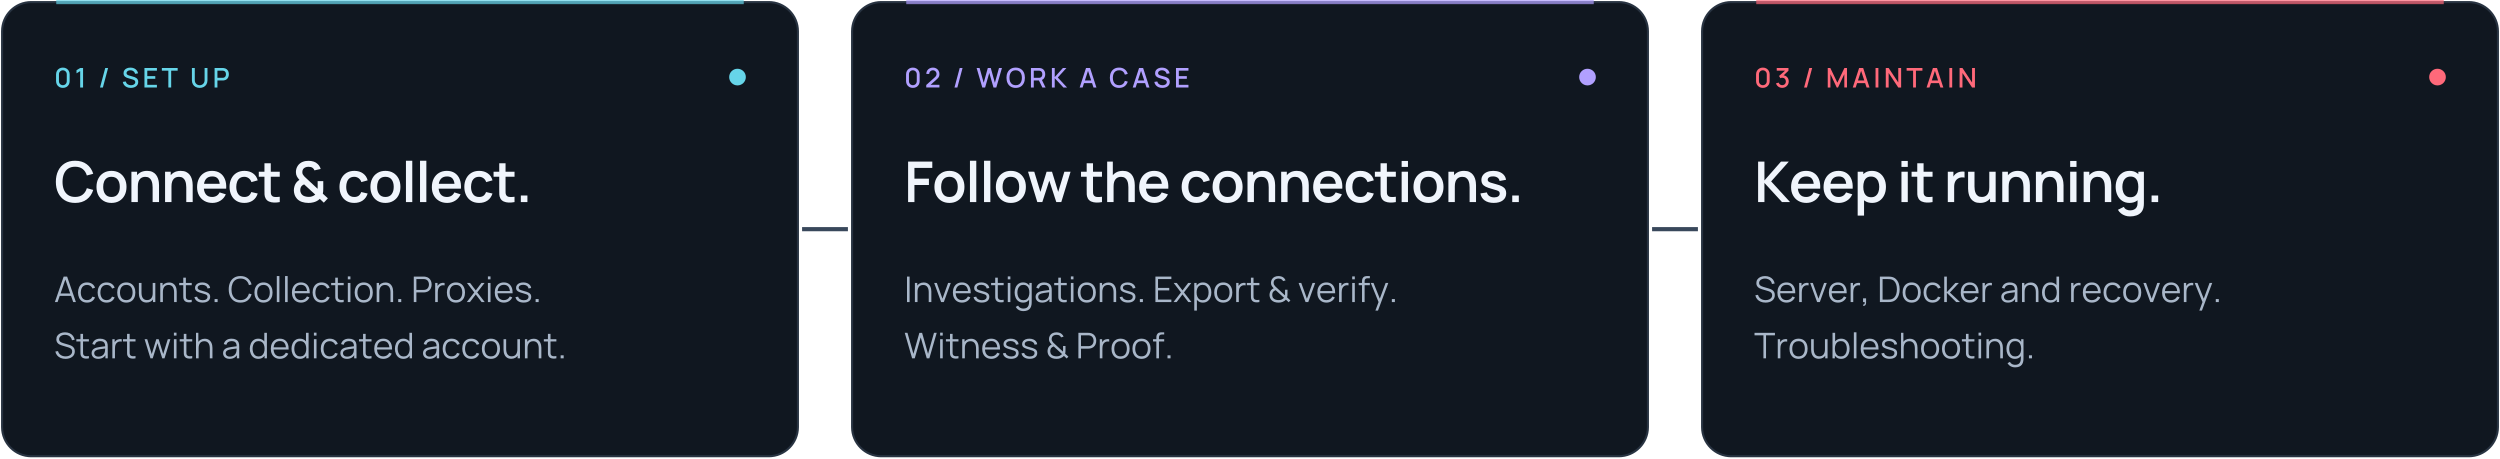
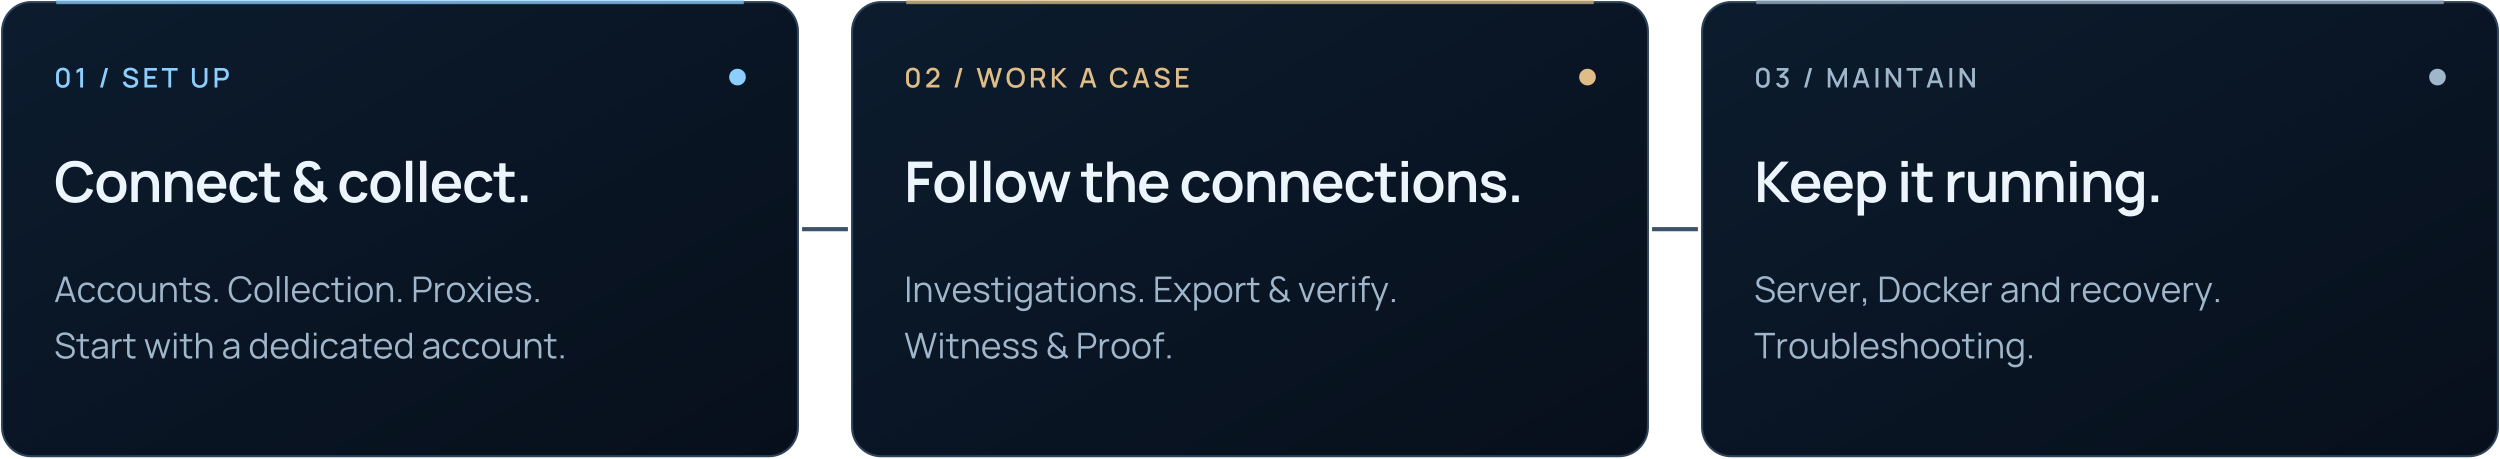
<svg xmlns="http://www.w3.org/2000/svg" width="1200" height="220" viewBox="0 0 1200 220" role="img" aria-label="Set up: accounts, collection and proxies. Work a case: investigations, exports and verification. Maintain: server, Docker, recovery and troubleshooting.">
  <defs>
    <path id="caption-0" d="M642.002 -30Q495.334 -30 382.167 34.5Q269 99 204.5 212.167Q140 325.334 140 472.002V967.998Q140 1114.666 204.5 1227.833Q269 1341 382.167 1405.5Q495.334 1470 642.002 1470Q788.669 1470 901.837 1405.5Q1015.004 1341 1079.504 1227.833Q1144.004 1114.666 1144.004 967.998V472.002Q1144.004 325.334 1079.504 212.167Q1015.004 99 901.837 34.5Q788.669 -30 642.002 -30ZM642.002 170.004Q722.335 170.004 787.834 208.67Q853.334 247.336 892 312.836Q930.667 378.335 930.667 458.668V982.665Q930.667 1062.998 892 1128.498Q853.334 1193.997 787.834 1232.663Q722.335 1271.33 642.002 1271.33Q561.669 1271.33 496.17 1232.663Q430.67 1193.997 392.004 1128.498Q353.337 1062.998 353.337 982.665V458.668Q353.337 378.335 392.004 312.836Q430.67 247.336 496.17 208.67Q561.669 170.004 642.002 170.004Z" />
    <path id="caption-1" d="M390.667 0V1209.996L120 1045.329V1278L390.667 1440H604.004V0Z" />
    <path id="caption-2" d="M504 1440H715.337L331.337 0H120Z" />
    <path id="caption-3" d="M662.001 -30Q506.668 -30 382.167 23.5Q257.667 77 177.167 176.334Q96.667 275.668 73.334 412.668L290.671 446.002Q323.671 314.003 428.67 240.67Q533.67 167.337 674.002 167.337Q760.667 167.337 834 194.67Q907.333 222.003 951.666 273.502Q995.999 325.001 995.999 397.334Q995.999 436.333 982.666 466.332Q969.333 496.332 945.5 518.498Q921.667 540.665 888.334 557.331Q855.001 573.998 815.335 585.998L446.001 695.331Q392.002 710.998 336.168 736.664Q280.335 762.331 233.668 803.664Q187.001 844.997 158.167 906.664Q129.334 968.331 129.334 1055.999Q129.334 1189.333 197.834 1281.833Q266.334 1374.333 383.001 1421.833Q499.668 1469.333 644.668 1468.667Q791.002 1467.333 906.335 1417.333Q1021.669 1367.333 1098.169 1273.5Q1174.669 1179.667 1204.003 1047.333L979.999 1008.666Q964.665 1090.332 915.999 1148.831Q867.333 1207.331 796 1238.664Q724.667 1269.996 642.002 1271.33Q561.669 1272.663 495.503 1246.664Q429.337 1220.664 389.671 1173.998Q350.004 1127.332 350.004 1065.999Q350.004 1006 384.837 969.167Q419.67 932.334 471.337 910.834Q523.003 889.335 574.002 875.335L840.001 800.002Q890.002 786.335 953.669 762.835Q1017.336 739.335 1076.836 697.002Q1136.336 654.668 1175.169 585.501Q1214.003 516.335 1214.003 410.668Q1214.003 302.334 1170.003 219.667Q1126.002 137 1049.335 81.667Q972.668 26.333 873.001 -1.833Q773.335 -30 662.001 -30Z" />
    <path id="caption-4" d="M140 0V1440H1060.001V1242.663H349.337V839.336H940.001V641.999H349.337V197.337H1060.001V0Z" />
    <path id="caption-5" d="M498.665 0V1242.663H20V1440H1186.667V1242.663H708.002V0Z" />
    <path id="caption-6" d="M714.001 -30Q544.667 -30 415.334 39.333Q286 108.667 213 234.5Q140 360.334 140 530.001V1438.667L352.004 1440V540.667Q352.004 449.001 383.003 379.169Q414.003 309.336 466.002 262.17Q518.002 215.003 582.668 191.17Q647.334 167.337 714.001 167.337Q782.001 167.337 846.667 191.504Q911.333 215.67 962.999 262.836Q1014.665 310.003 1045.331 379.835Q1075.998 449.668 1075.998 540.667V1440H1288.001V530.001Q1288.001 360.667 1215.001 234.834Q1142.001 109 1012.668 39.5Q883.334 -30 714.001 -30Z" />
    <path id="caption-7" d="M140 0V1440H722.002Q743.002 1440 774.002 1438.5Q805.002 1437 832.669 1432Q953.336 1413.333 1033.836 1350.166Q1114.336 1287 1154.17 1191.166Q1194.003 1095.333 1194.003 978.666Q1194.003 861.999 1153.836 766.165Q1113.67 670.332 1033.169 607.165Q952.669 543.998 832.669 525.332Q805.002 521.332 773.669 519.332Q742.335 517.332 722.002 517.332H349.337V0ZM349.337 714.668H714.001Q733.668 714.668 758.168 716.668Q782.668 718.668 804.668 724.002Q869.001 739.335 907.834 779.668Q946.666 820.001 963.999 872.834Q981.332 925.667 981.332 978.666Q981.332 1031.665 963.999 1084.498Q946.666 1137.33 907.834 1177.663Q869.001 1217.997 804.668 1233.33Q782.668 1238.997 758.168 1240.83Q733.668 1242.663 714.001 1242.663H349.337Z" />
    <path id="caption-8" d="M745 -30Q529.25 -30 376.0 64.5Q222.75 159 141.375 328.0Q60 497 60 720Q60 943 141.375 1112.0Q222.75 1281 376.0 1375.5Q529.25 1470 745 1470Q994 1470 1158.875 1344.875Q1323.75 1219.75 1389 1007.5L1161.5 945.5Q1119.5 1091.5 1015.375 1174.25Q911.25 1257 745 1257Q596 1257 496.75 1190.0Q397.5 1123 347.5 1002.125Q297.5 881.25 297 720Q296.5 558.75 346.5 438.0Q396.5 317.25 496.25 250.125Q596 183 745 183Q911.25 183 1015.375 266.25Q1119.5 349.5 1161.5 494.5L1389 432.5Q1323.75 220.25 1158.875 95.125Q994 -30 745 -30Z" />
    <path id="caption-9" d="M613 -30Q450.75 -30 331.0 43.0Q211.25 116 145.625 244.625Q80 373.25 80 540.5Q80 709.75 147.0 838.125Q214 966.5 333.875 1038.25Q453.75 1110 613 1110Q775.5 1110 895.625 1037.125Q1015.75 964.25 1081.625 835.875Q1147.5 707.5 1147.5 540.5Q1147.5 371.75 1081.125 243.25Q1014.75 114.75 894.5 42.375Q774.25 -30 613 -30ZM613 181.5Q762.25 181.5 835.625 281.75Q909 382 909 540.5Q909 703.75 834.75 801.125Q760.5 898.5 613 898.5Q512 898.5 446.875 853.0Q381.75 807.5 350.125 727.0Q318.5 646.5 318.5 540.5Q318.5 376.75 393.25 279.125Q468 181.5 613 181.5Z" />
    <path id="caption-10" d="M892.5 0V525.5Q892.5 582.25 883.625 646.5Q874.75 710.75 847.5 768.125Q820.25 825.5 768.25 861.5Q716.25 897.5 630 897.5Q579 897.5 531.625 880.625Q484.25 863.75 447.25 825.125Q410.25 786.5 388.375 721.25Q366.5 656 366.5 558.5L230 613.5Q230 755.75 284.25 868.125Q338.5 980.5 442.0 1045.25Q545.5 1110 694.5 1110Q810.25 1110 887.375 1072.0Q964.5 1034 1011.25 973.625Q1058 913.25 1081.5 843.875Q1105 774.5 1112.75 710.125Q1120.5 645.75 1120.5 601.5V0ZM138.5 0V1080H339.5V756.5H366.5V0Z" />
    <path id="caption-11" d="M625 -30Q462.25 -30 339.75 40.875Q217.25 111.75 148.625 237.875Q80 364 80 529.5Q80 706.5 147.375 836.75Q214.75 967 334.625 1038.5Q454.5 1110 613 1110Q779.25 1110 896.0 1032.5Q1012.75 955 1070.125 813.0Q1127.5 671 1114.75 477H890.5V559Q889 741 823.75 826.5Q758.5 912 622 912Q469.75 912 394.125 816.75Q318.5 721.5 318.5 540Q318.5 369 394.125 275.25Q469.75 181.5 613 181.5Q706.5 181.5 774.5 223.5Q842.5 265.5 880 344.5L1101.5 276Q1039.25 130.5 910.375 50.25Q781.5 -30 625 -30ZM246.5 477V649.5H1003.5V477Z" />
    <path id="caption-12" d="M605.5 -30Q439.25 -30 322.0 44.25Q204.75 118.5 142.75 247.375Q80.75 376.25 80 540Q80.75 706.25 144.75 835.0Q208.75 963.75 326.75 1036.875Q444.75 1110 608.5 1110Q789.25 1110 915.75 1019.75Q1042.25 929.5 1081.5 773L857.5 710.5Q828.25 799.5 760.25 849.0Q692.25 898.5 605.5 898.5Q507 898.5 443.5 852.0Q380 805.5 349.5 724.5Q319 643.5 318.5 540Q319.25 379.25 391.375 280.375Q463.5 181.5 605.5 181.5Q704.25 181.5 763.25 226.75Q822.25 272 852.5 357L1081.5 304.5Q1030.25 143 906.75 56.5Q783.25 -30 605.5 -30Z" />
    <path id="caption-13" d="M765.5 0Q661.25 -20.25 560.875 -17.25Q460.5 -14.25 381.625 20.75Q302.75 55.75 262 132Q226 200.75 223.75 271.75Q221.5 342.75 221.5 433V1380H446.5V445Q446.5 380.25 448.0 331.625Q449.5 283 468.5 251Q504.5 190.25 583.25 182.375Q662 174.5 765.5 189.5ZM20 901.5V1080H765.5V901.5Z" />
    <path id="caption-14" d="M615 -30Q494.75 -30 388.875 5.5Q283 41 212 117.5Q155.75 179.75 129.375 253.5Q103 327.25 100 411.5Q99.75 493.75 123.875 570.875Q148 648 199 708Q220.5 734 246.125 753.375Q271.75 772.75 298 788.5Q236.25 856.5 204.625 919.25Q173 982 173 1067.5Q173 1191.25 238.875 1290.125Q304.75 1389 419 1432.5Q470 1452.5 522.625 1459.75Q575.25 1467 625.5 1467Q717.75 1467 803.25 1439.625Q888.75 1412.25 949 1351Q987.25 1315 1013.625 1269.625Q1040 1224.25 1053.5 1177L831.5 1127.5Q816 1174 779 1206.5Q747.25 1235.75 705.0 1245.625Q662.75 1255.5 621.5 1255.5Q554 1255.5 501 1230.5Q450.5 1206.25 425.75 1165.125Q401 1124 401 1065.5Q401 1013.75 419.75 982.125Q438.5 950.5 468 917Q486.75 896.75 512.875 872.625Q539 848.5 567 822.5L944 472.5Q945.5 493.5 946.0 517.875Q946.5 542.25 946.5 564L946 745.5H1145.5V491.5Q1145.5 433 1142.125 382.625Q1138.75 332.25 1130 299.5L1309.5 134L1164.5 -21L1022.5 114Q974.25 67.25 915.125 36.375Q856 5.5 796 -8.5Q749.25 -21.25 704.875 -25.625Q660.5 -30 615 -30ZM623 184.5Q658.75 184.5 689.25 188.375Q719.75 192.25 748.5 203Q788.25 217.25 814.625 233.625Q841 250 860 266.5L464.5 629.5Q435.75 619 411.75 602.5Q387.75 586 370.5 565Q349.5 537.75 338.625 501.875Q327.75 466 328 424Q328.5 376.75 343.25 339.5Q358 302.25 382 272.5Q420.25 225.75 489.375 205.125Q558.5 184.5 623 184.5Z" />
    <path id="caption-15" d="M160 0V1470H385V0Z" />
    <path id="caption-16" d="M178 0V234H412V0Z" />
    <path id="caption-17" d="M40 0 536.002 1440H731.329L1227.33 0H1074.001L603.332 1358.003H660.665L193.329 0ZM261.332 349.335V487.331H1005.332V349.335Z" />
    <path id="caption-18" d="M587.999 -30Q424.666 -30 312 43Q199.333 116 140.667 244.667Q82 373.333 80 540Q82 710 141.833 838.333Q201.666 966.667 314.666 1038.333Q427.666 1110 589.332 1110Q752.998 1110 874.498 1030.167Q995.998 950.334 1040.665 811.335L896.669 764.669Q858.668 862.003 776.501 915.67Q694.333 969.337 587.999 969.337Q468.665 969.337 390.997 914.503Q313.33 859.669 275.33 762.835Q237.329 666.001 235.996 540Q237.996 346.332 326.163 228.497Q414.331 110.663 587.999 110.663Q698 110.663 775.334 161.33Q852.668 211.997 893.335 308.664L1040.665 265.331Q980.664 121.332 864.665 45.666Q748.665 -30 587.999 -30Z" />
    <path id="caption-19" d="M591.332 -30Q430.332 -30 315.999 43.0Q201.666 116 140.833 244.833Q80 373.667 80 541.333Q80 711 142 839.167Q204 967.333 318.666 1038.667Q433.332 1110 591.332 1110Q752.999 1110 867.499 1037.333Q981.998 964.667 1042.665 836.5Q1103.331 708.333 1103.331 541.333Q1103.331 371.333 1042.165 242.833Q980.998 114.333 866.165 42.167Q751.332 -30 591.332 -30ZM591.332 110.663Q771 110.663 859.168 230.497Q947.335 350.332 947.335 541.333Q947.335 736.668 858.501 853.003Q769.667 969.337 591.332 969.337Q470.331 969.337 391.664 914.67Q312.997 860.003 274.496 763.668Q235.996 667.334 235.996 541.333Q235.996 346.332 326.163 228.498Q416.331 110.663 591.332 110.663Z" />
    <path id="caption-20" d="M552.667 -26.667Q455.668 -26.667 383.335 3Q311.002 32.666 260.502 83.666Q210.001 134.665 179.001 200.498Q148.001 266.331 134 339.665Q120 412.999 120 486V1080H267.996V528.665Q267.996 439.664 284.996 363.83Q301.997 287.996 339.664 231.663Q377.331 175.329 436.832 144.33Q496.332 113.33 581.332 113.33Q659 113.33 718.667 139.997Q778.334 166.664 818.668 217.165Q859.001 267.665 879.835 340.166Q900.668 412.666 900.668 503.999L1004.666 480.667Q1004.666 314.666 946.666 201.666Q888.666 88.666 786.833 31Q685 -26.667 552.667 -26.667ZM916.001 0V265.997H900.668V1080H1047.997V0Z" />
    <path id="caption-21" d="M920.001 0V551.335Q920.001 641.003 903.001 716.503Q886.001 792.004 848.333 848.337Q810.666 904.671 751.166 935.67Q691.665 966.67 606.666 966.67Q528.998 966.67 469.33 940.003Q409.663 913.336 369.33 862.835Q328.996 812.335 308.163 740.001Q287.329 667.667 287.329 576.001L183.331 599.333Q183.331 765.334 241.331 878.334Q299.331 991.334 401.165 1049Q502.998 1106.667 635.33 1106.667Q732.33 1106.667 804.663 1077Q876.996 1047.334 927.496 996.334Q977.996 945.335 1008.996 879.502Q1039.997 813.669 1053.997 740.335Q1067.997 667.001 1067.997 594V0ZM139.333 0V1080H271.997V814.003H287.329V0Z" />
    <path id="caption-22" d="M727.998 0Q636.665 -19 548.166 -15.167Q459.667 -11.333 390.167 22.833Q320.668 57 285.334 128.667Q256.001 188.666 253.335 250.499Q250.668 312.332 250.668 391.331V1380H397.331V396.664Q397.331 328.997 398.831 283.498Q400.331 237.998 419.331 202.664Q455.331 135.664 533.664 122.997Q611.998 110.33 727.998 128.664ZM20 954.003V1080H727.998V954.003Z" />
    <path id="caption-23" d="M543.333 -28.667Q353.333 -28.667 230.833 53.166Q108.333 134.999 80 281.332L229.996 305.998Q253.663 213.998 339.497 159.664Q425.331 105.33 551.332 105.33Q674.001 105.33 745.001 156.831Q816.002 208.332 816.002 297.333Q816.002 347.333 793.336 378.834Q770.669 410.334 701.835 437.334Q633.001 464.335 496.001 501.335Q349.333 540.668 266 581.002Q182.667 621.335 148 673.835Q113.333 726.335 113.333 802.001Q113.333 894.001 165 963.5Q216.667 1033 308.833 1071.5Q401 1110 523.333 1110Q644.999 1110 741.332 1070.667Q837.666 1031.333 896.832 960.333Q955.999 889.333 966.666 795.333L816.669 768.001Q801.669 863.335 722.335 918.669Q643 974.003 521.332 976.003Q406.331 979.003 334.164 932.669Q261.996 886.335 261.996 809.334Q261.996 766 287.83 735.333Q313.663 704.666 382.163 677.999Q450.664 651.333 577.997 619.333Q726.998 581.332 812.165 539.166Q897.332 496.999 932.999 439.832Q968.665 382.666 968.665 299.333Q968.665 146 855.332 58.666Q741.999 -28.667 543.333 -28.667Z" />
    <path id="caption-24" d="M168 0V170.664H338.663V0Z" />
    <path id="caption-25" d="M723.332 -30Q507.999 -30 360.166 65.333Q212.333 160.667 136.166 329.667Q60 498.667 60 720Q60 941.333 136.166 1110.333Q212.333 1279.333 360.166 1374.667Q507.999 1470 723.332 1470Q973.999 1470 1132.832 1341.333Q1291.665 1212.666 1350.665 996.666L1200.669 958.001Q1155.335 1129.002 1036.001 1228.836Q916.667 1328.67 723.332 1328.67Q554.331 1328.67 442.164 1251.67Q329.997 1174.669 273.33 1037.335Q216.663 900.001 215.329 720Q213.996 539.999 270.663 402.998Q327.33 265.997 440.831 188.664Q554.331 111.33 723.332 111.33Q916.667 111.33 1036.001 211.664Q1155.335 311.998 1200.669 481.999L1350.665 443.334Q1291.665 227.334 1132.832 98.667Q973.999 -30 723.332 -30Z" />
    <path id="caption-26" d="M160 0V1470H306.663V0Z" />
    <path id="caption-27" d="M596.665 -30Q439.332 -30 323.499 39.833Q207.666 109.667 143.833 236.833Q80 364 80 535.334Q80 712.334 143 841.334Q206 970.333 320.666 1040.167Q435.332 1110 591.332 1110Q751.332 1110 864.332 1036.667Q977.332 963.334 1035.332 826.334Q1093.332 689.334 1087.665 498.668H938.002V550.666Q934.002 761.001 847.501 868.169Q761 975.336 595.332 975.336Q420.998 975.336 328.497 862.169Q235.996 749.001 235.996 540Q235.996 335.665 328.497 223.164Q420.998 110.663 591.332 110.663Q707.333 110.663 793.668 164.33Q880.002 217.998 930.002 318.665L1067.332 266Q1002.998 124.666 878.498 47.333Q753.999 -30 596.665 -30ZM183.997 498.668V621.999H1009.334V498.668Z" />
    <path id="caption-28" d="M160 1284.668V1449.999H306.663V1284.668ZM160 0V1080H306.663V0Z" />
    <path id="caption-29" d="M140 0V1440H695.998Q716.998 1440 743.498 1438.5Q769.998 1437 797.331 1432Q909.664 1414.667 988.164 1353.334Q1066.664 1292 1107.33 1198.834Q1147.997 1105.667 1147.997 993.334Q1147.997 881.001 1107.164 787.835Q1066.33 694.668 987.831 633.335Q909.331 572.002 797.331 554.668Q769.998 550.668 743.331 548.668Q716.665 546.668 695.998 546.668H286.663V0ZM286.663 687.332H691.999Q710.332 687.332 734.332 689.332Q758.332 691.332 781.332 695.998Q854.999 711.665 902.666 756.832Q950.334 801.999 973.501 864.166Q996.668 926.333 996.668 993.334Q996.668 1060.335 973.501 1122.502Q950.334 1184.67 902.666 1229.837Q854.999 1275.003 781.332 1290.67Q758.332 1296.003 734.332 1297.67Q710.332 1299.337 691.999 1299.337H286.663Z" />
    <path id="caption-30" d="M140 0V1080H271.997V820L245.997 854Q264.33 902 293.33 942.666Q322.33 983.333 355.996 1009.333Q398.329 1046 453.996 1065.5Q509.663 1085 566.663 1088.5Q623.664 1092 671.33 1080V942.004Q611.663 956.67 541.829 948.837Q471.996 941.003 412.662 893.336Q358.662 850.669 331.995 792.501Q305.329 734.334 296.329 668.833Q287.329 603.333 287.329 538.666V0Z" />
    <path id="caption-31" d="M20 0 442.001 546 29.333 1080H205.329L527.999 658.664L848.002 1080H1023.998L611.33 546L1033.998 0H856.669L527.999 433.336L197.329 0Z" />
    <path id="caption-32" d="M639.999 -30Q489.332 -30 368.833 20.5Q248.333 71 169.833 164.166Q91.333 257.332 66.666 385.332L217.329 409.998Q253.329 269.997 369.33 190.33Q485.33 110.663 645.998 110.663Q752.333 110.663 836 144.33Q919.667 177.997 967.834 239.998Q1016.001 301.999 1016.001 386.666Q1016.001 442.667 995.834 482.168Q975.667 521.668 943 548.002Q910.333 574.335 871.166 591.669Q831.999 609.002 794.665 620.002L429.999 728.669Q363.998 748.002 307.832 777.336Q251.665 806.669 210.332 848.336Q168.999 890.003 145.833 945.836Q122.666 1001.669 122.666 1074.001Q122.666 1195.667 186.666 1284.667Q250.666 1373.667 361.999 1421.667Q473.332 1469.667 615.332 1469.333Q758.998 1468.667 872.665 1417.667Q986.331 1366.667 1060.331 1272.5Q1134.331 1178.333 1157.997 1048.667L1004.001 1021.334Q989.335 1114.668 935.001 1183.669Q880.667 1252.669 797.5 1290.336Q714.333 1328.004 613.998 1328.67Q517.331 1329.337 441.497 1296.836Q365.663 1264.336 321.829 1208.002Q277.996 1151.668 277.996 1080.001Q277.996 1007 318.663 962.833Q359.33 918.666 418.663 893.666Q477.997 868.665 533.998 852.665L815.999 769.998Q859.998 757.665 919.331 735.165Q978.664 712.665 1035.164 671.498Q1091.664 630.332 1128.831 562.999Q1165.997 495.665 1165.997 393.332Q1165.997 292.666 1126.497 213.833Q1086.998 135 1015.665 80.833Q944.332 26.667 848.499 -1.667Q752.665 -30 639.999 -30Z" />
    <path id="caption-33" d="M449.334 -30Q326.667 -30 244.5 14.167Q162.333 58.333 121.167 131.167Q80 204 80 290Q80 378.333 115.334 440.667Q150.667 503 212.501 542.833Q274.335 582.666 354.668 603.999Q437.335 623.999 536.669 639.333Q636.003 654.666 731.669 666.499Q827.336 678.332 899.334 688.665L846.669 657.333Q850.002 816.668 785.002 894.002Q720.001 971.337 558.666 971.337Q447.998 971.337 371.331 921.336Q294.664 871.335 263.997 763.334L120.667 805.333Q158.333 950 270.333 1030Q382.333 1110 561.333 1110Q709 1110 812.666 1054.666Q916.332 999.333 959.332 893.999Q979.332 847.333 985.332 789.333Q991.332 731.333 991.332 670.667V0H860.002V271.335L898.002 254.669Q843.002 115.668 727.168 42.834Q611.334 -30 449.334 -30ZM465.999 97.331Q569 97.331 645.834 134.164Q722.668 170.998 769.835 235.332Q817.002 299.667 830.669 381.335Q843.002 433.335 844.169 495.502Q845.335 557.669 845.335 589.335L901.335 560.002Q825.669 550.002 738.336 539.835Q651.002 529.669 566.334 517.002Q481.666 504.335 413.999 486.002Q367.998 472.669 325.165 449.168Q282.331 425.668 254.83 387.001Q227.33 348.334 227.33 290Q227.33 242.999 250.83 198.832Q274.33 154.665 326.664 125.998Q378.998 97.331 465.999 97.331Z" />
    <path id="caption-34" d="M370 0 40 1080.667 187.33 1080 443.332 241.327 700.333 1080H834.331L1091.332 241.327L1348.667 1080H1494.664L1164.664 0H1036.666L767.332 860.005L497.998 0Z" />
    <path id="caption-35" d="M920.001 0V551.335Q920.001 641.003 903.001 716.503Q886.001 792.004 848.333 848.337Q810.666 904.671 751.166 935.67Q691.665 966.67 606.666 966.67Q528.998 966.67 469.33 940.003Q409.663 913.336 369.33 862.835Q328.996 812.335 308.163 740.001Q287.329 667.667 287.329 576.001L183.331 599.333Q183.331 765.334 241.331 878.334Q299.331 991.334 401.165 1049Q502.998 1106.667 635.33 1106.667Q732.33 1106.667 804.663 1077Q876.996 1047.334 927.496 996.334Q977.996 945.335 1008.996 879.502Q1039.997 813.669 1053.997 740.335Q1067.997 667.001 1067.997 594V0ZM139.333 0V1440H271.997V626.664H287.329V0Z" />
    <path id="caption-36" d="M559.333 -30Q407.666 -30 300.666 45.333Q193.666 120.667 136.833 250Q80 379.333 80 541.333Q80 702.333 136.5 831.167Q193 960 298.999 1035Q404.999 1110 553.332 1110Q705.332 1110 809.332 1036Q913.332 962 966.665 833.333Q1019.999 704.667 1019.999 541.333Q1019.999 380 966.832 250.667Q913.665 121.333 810.999 45.667Q708.332 -30 559.333 -30ZM573.999 106.663Q688.999 106.663 764.167 162.997Q839.334 219.331 876.001 317.665Q912.668 415.999 912.668 541.333Q912.668 668.001 875.668 765.668Q838.667 863.336 764.167 918.336Q689.666 973.337 577.332 973.337Q460.998 973.337 385.164 916.169Q309.33 859.002 272.663 761.168Q235.996 663.334 235.996 541.333Q235.996 418.332 273.663 319.832Q311.33 221.331 386.331 163.997Q461.331 106.663 573.999 106.663ZM912.668 0V813.336H897.335V1440H1044.665V0Z" />
    <path id="caption-37" d="M100 1.333 100.667 186.67 727.999 748.668Q803.998 816.334 831.665 877.167Q859.331 938 859.331 998.666Q859.331 1075.999 824.999 1137.665Q790.666 1199.331 730.666 1235.33Q670.667 1271.33 593.334 1271.33Q513.002 1271.33 450.669 1233.664Q388.336 1195.997 353.17 1134.165Q318.004 1072.332 319.337 999.999H104.666Q104.666 1139.666 168.166 1245.5Q231.667 1351.333 342.667 1410.667Q453.667 1470 597.334 1470Q733.335 1470 841.335 1408.5Q949.335 1347 1011.669 1239.833Q1074.002 1132.666 1074.002 995.999Q1074.002 897.332 1048.168 827.999Q1022.335 758.665 970.168 699.665Q918.001 640.665 840 571.998L356.006 140.004L333.339 200.004H1074.002V1.333Z" />
    <path id="caption-38" d="M445.333 0 26.666 1440H246.004L549.335 350.673L852 1438.667L1072.004 1440L1375.335 350.673L1678 1440H1898.004L1479.337 0H1271.333L962.002 1076.66L653.337 0Z" />
    <path id="caption-39" d="M740.668 -30Q525.001 -30 372.834 64.667Q220.667 159.333 140.334 328.333Q60 497.333 60 720Q60 942.667 140.334 1111.667Q220.667 1280.667 372.834 1375.333Q525.001 1470 740.668 1470Q956.334 1470 1108.501 1375.333Q1260.668 1280.667 1341.002 1111.667Q1421.335 942.667 1421.335 720Q1421.335 497.333 1341.002 328.333Q1260.668 159.333 1108.501 64.667Q956.334 -30 740.668 -30ZM740.668 168.67Q893.667 167.337 995.499 236.503Q1097.332 305.669 1148.332 430.335Q1199.331 555.001 1199.331 720Q1199.331 884.999 1148.332 1008.498Q1097.332 1131.997 995.499 1200.997Q893.667 1269.996 740.668 1271.33Q587.669 1272.663 486.169 1203.664Q384.67 1134.664 333.67 1009.832Q282.671 884.999 282.004 720Q281.337 555.001 332.337 431.668Q383.337 308.336 485.503 239.17Q587.669 170.004 740.668 168.67Z" />
    <path id="caption-40" d="M140 0V1440H722.002Q743.002 1440 774.002 1438.5Q805.002 1437 832.669 1432Q953.336 1413.333 1033.836 1350.166Q1114.336 1287 1154.17 1191.166Q1194.003 1095.333 1194.003 978.666Q1194.003 806.665 1106.003 682.332Q1018.003 557.998 842.002 527.331L756.666 517.332H349.337V0ZM981.998 0 697.998 586 908.669 640 1220.669 0ZM349.337 714.668H714.001Q733.668 714.668 758.168 716.668Q782.668 718.668 804.668 724.002Q869.001 739.335 907.834 779.668Q946.666 820.001 963.999 872.834Q981.332 925.667 981.332 978.666Q981.332 1031.665 963.999 1084.498Q946.666 1137.33 907.834 1177.663Q869.001 1217.997 804.668 1233.33Q782.668 1238.997 758.168 1240.83Q733.668 1242.663 714.001 1242.663H349.337Z" />
    <path id="caption-41" d="M140 0V1440H349.337V768L952 1440H1212.005L575.34 737.333L1258.671 0H990.666L349.337 687.998V0Z" />
    <path id="caption-42" d="M40 0 507.998 1440H808.671L1276.67 0H1059.999L628.668 1313.997H683.335L256.671 0ZM282.668 324.665V520.669H1034.668V324.665Z" />
    <path id="caption-43" d="M740.668 -30Q525.001 -30 372.834 64.667Q220.667 159.333 140.334 328.333Q60 497.333 60 720Q60 942.667 140.334 1111.667Q220.667 1280.667 372.834 1375.333Q525.001 1470 740.668 1470Q990.001 1470 1153.668 1344.167Q1317.335 1218.334 1381.335 1005.334L1169.331 947.999Q1126.665 1098.998 1019.499 1185.164Q912.333 1271.33 740.668 1271.33Q587.669 1271.33 485.836 1202.33Q384.003 1133.331 332.67 1009.165Q281.337 884.999 280.671 720Q280.004 555.001 331.337 431.002Q382.67 307.003 485.169 237.836Q587.669 168.67 740.668 168.67Q912.333 168.67 1019.499 255.336Q1126.665 342.002 1169.331 492.001L1381.335 434.666Q1317.335 221.666 1153.668 95.833Q990.001 -30 740.668 -30Z" />
    <path id="caption-44" d="M140 0V1440H1000V1215H365V832.5H880V607.5H365V0Z" />
    <path id="caption-45" d="M370 0 40 1081.5 261.5 1080 480 363 700.75 1080H892.25L1113 363L1332 1080H1553L1223 0H1045L796.5 762.5L548 0Z" />
    <path id="caption-46" d="M892.5 0V525.5Q892.5 582.25 883.625 646.5Q874.75 710.75 847.5 768.125Q820.25 825.5 768.25 861.5Q716.25 897.5 630 897.5Q579 897.5 531.625 880.625Q484.25 863.75 447.25 825.125Q410.25 786.5 388.375 721.25Q366.5 656 366.5 558.5L230 613.5Q230 755.75 284.25 868.125Q338.5 980.5 442.0 1045.25Q545.5 1110 694.5 1110Q810.25 1110 887.375 1072.0Q964.5 1034 1011.25 973.625Q1058 913.25 1081.5 843.875Q1105 774.5 1112.75 710.125Q1120.5 645.75 1120.5 601.5V0ZM138.5 0V1440H339.5V672.5H366.5V0Z" />
    <path id="caption-47" d="M160 1250.5V1462.5H385V1250.5ZM160 0V1080H385V0Z" />
    <path id="caption-48" d="M555 -29.5Q356.25 -29.5 231.875 59.0Q107.5 147.5 80 308L310 343.5Q329.5 261.5 398.25 214.25Q467 167 570.5 167Q662.75 167 714.375 204.125Q766 241.25 766 306.5Q766 345.25 747.5 369.25Q729 393.25 668.5 415.25Q608 437.25 483.5 470.5Q346 506.5 265.375 547.875Q184.75 589.25 149.875 645.5Q115 701.75 115 782Q115 881.5 167.5 955.375Q220 1029.25 314.875 1069.625Q409.75 1110 537.5 1110Q662.5 1110 759.875 1070.875Q857.25 1031.75 917.25 960.125Q977.25 888.5 990 792L760 750.5Q750 823.75 692.125 866.375Q634.25 909 540.5 913.5Q450.5 917.75 395.0 884.75Q339.5 851.75 339.5 793.5Q339.5 759.75 361.375 736.375Q383.25 713 447.375 690.5Q511.5 668 638 636Q770.75 601.75 849.25 559.375Q927.75 517 962.375 458.375Q997 399.75 997 316Q997 154.75 879.5 62.625Q762 -29.5 555 -29.5Z" />
    <path id="caption-49" d="M160 0V1440H306.663V0Z" />
    <path id="caption-50" d="M432 0 40 1080H189.33L507.998 191.996L825.333 1080H975.996L583.996 0Z" />
    <path id="caption-51" d="M568.666 -510Q485.999 -510 405.666 -485.5Q325.333 -461 257.166 -408.5Q188.999 -356 142.666 -272L275.995 -198.001Q320.663 -288.003 402.164 -327.336Q483.665 -366.67 569.332 -366.67Q686.334 -366.67 758.668 -323.503Q831.002 -280.335 863.835 -195.167Q896.668 -109.999 896.002 16.669V305.335H912.668V1080H1043.998V15.336Q1043.998 -30.664 1041.498 -73.164Q1038.998 -115.665 1031.998 -157.331Q1012.665 -277.665 953.499 -355.666Q894.332 -433.666 797.666 -471.833Q700.999 -510 568.666 -510ZM559.333 -30Q407.666 -30 300.666 45.333Q193.666 120.667 136.833 250Q80 379.333 80 541.333Q80 702.333 136.5 831.167Q193 960 298.999 1035Q404.999 1110 553.332 1110Q705.332 1110 809.332 1036Q913.332 962 966.665 833.333Q1019.999 704.667 1019.999 541.333Q1019.999 380 966.832 250.667Q913.665 121.333 810.999 45.667Q708.332 -30 559.333 -30ZM573.999 106.663Q688.999 106.663 764.167 162.997Q839.334 219.331 876.001 317.665Q912.668 415.999 912.668 541.333Q912.668 668.001 875.668 765.668Q838.667 863.336 764.167 918.336Q689.666 973.337 577.332 973.337Q460.998 973.337 385.164 916.169Q309.33 859.002 272.663 761.168Q235.996 663.334 235.996 541.333Q235.996 418.332 273.663 319.832Q311.33 221.331 386.331 163.997Q461.331 106.663 573.999 106.663Z" />
    <path id="caption-52" d="M140 0V1440H1039.999V1299.337H286.663V800.664H919.999V660.001H286.663V140.663H1039.999V0Z" />
    <path id="caption-53" d="M624.665 -30Q475.666 -30 372.999 45.667Q270.333 121.333 217.166 250.667Q163.999 380 163.999 541.333Q163.999 704.667 217.333 833.333Q270.666 962 374.666 1036Q478.666 1110 630.666 1110Q778.999 1110 884.999 1035Q990.998 960 1047.498 831.167Q1103.998 702.333 1103.998 541.333Q1103.998 379.333 1047.165 250Q990.332 120.667 883.332 45.333Q776.332 -30 624.665 -30ZM139.333 -480V1080H271.33V266.664H286.663V-480ZM610 106.663Q722.667 106.663 797.668 163.997Q872.668 221.331 910.335 319.832Q948.002 418.332 948.002 541.333Q948.002 663.334 911.002 761.168Q874.002 859.002 798.501 916.169Q723 973.337 606.666 973.337Q494.332 973.337 419.832 918.336Q345.331 863.336 308.33 765.668Q271.33 668.001 271.33 541.333Q271.33 415.999 307.997 317.665Q344.664 219.331 419.831 162.997Q494.999 106.663 610 106.663Z" />
    <path id="caption-54" d="M603.333 -30Q482.666 -30 380.333 4.667Q278 39.333 208.667 113.333Q155.333 171 129.167 242.666Q103 314.333 100 393.999Q99.333 469.999 122 544.832Q144.667 619.665 194 677.999Q223 713.999 259.667 738.166Q296.335 762.333 334.668 779.333Q260.001 857.333 220.667 923.834Q181.334 990.334 181.334 1086.668Q181.334 1198.334 237.833 1290.333Q294.333 1382.333 393.999 1426.666Q444.999 1450 498.665 1459.333Q552.332 1468.667 604.666 1468.667Q685.665 1468.667 763.665 1446.5Q841.664 1424.334 897.331 1376.001Q934.331 1346.668 962.164 1307.335Q989.998 1268.002 1005.998 1225.336L864.002 1183.336Q842.668 1237.336 794.001 1274.003Q756 1303.67 706.667 1315.837Q657.333 1328.004 607.333 1328.004Q522.332 1328.004 452.664 1294.67Q392.997 1265.003 362.83 1212.002Q332.663 1159.002 332.663 1088.001Q332.663 1026.667 352.663 987.334Q372.663 948 411.331 901.999Q432.997 877.999 460.164 853.666Q487.331 829.332 515.331 803.332L970.668 379.995Q974.668 407.662 976.001 434.329Q977.335 460.996 977.335 487.33L976.001 697.998H1114.665V477.333Q1114.665 397.998 1108.998 347.832Q1103.332 297.665 1093.332 265.332L1278.665 93.998L1182.001 -9.333L1023.333 140.668Q989.667 97.668 939.501 63.668Q889.335 29.668 839.335 10.668Q784.668 -13.333 724.668 -21.666Q664.667 -30 603.333 -30ZM604.666 111.996Q661.667 111.996 708.001 118.997Q754.335 125.997 796.002 147.997Q848.67 175.998 874.836 200.498Q901.003 224.999 916.669 243.999L448.666 672.002Q406.999 659.002 370.498 636.668Q333.997 614.335 307.997 583.334Q278.663 547.334 264.663 500Q250.663 452.666 251.33 400.666Q252.663 346.332 269.496 299.498Q286.33 252.664 318.664 216.664Q365.664 161.997 444.998 136.997Q524.332 111.996 604.666 111.996Z" />
    <path id="caption-55" d="M247.334 0V1160.003Q247.334 1201.669 251.667 1242.669Q256.001 1283.669 270.167 1321.335Q284.334 1359.001 314 1391.334Q346.667 1426.667 385.833 1443.5Q424.999 1460.333 467.332 1465.167Q509.665 1470 551.331 1470H689.331V1346.003H561.331Q477.331 1346.003 435.664 1305.169Q393.997 1264.336 393.997 1176.001V0ZM60 954.003V1080H689.331V954.003Z" />
    <path id="caption-56" d="M294 -480 503.334 86.667 506 -81.333 33.334 1080H188.663L576.665 108.662H512.665L870.667 1080H1021.33L440.664 -480Z" />
    <path id="caption-57" d="M448.667 0 33.334 1440H185.996L522.665 251.327L858 1439.333L1011.996 1440L1348.665 251.327L1684 1440H1837.996L1422.663 0H1274.667L934.998 1181.34L596.663 0Z" />
    <path id="caption-58" d="M543.334 -27.333Q436.001 -27.333 342.001 13.334Q248 54 179.334 128.834Q110.667 203.668 80 306.001L282.004 362.002Q310.67 269.003 382.669 219.67Q454.669 170.337 542.668 171.337Q621.667 172.337 681.999 208.003Q742.332 243.669 776.165 305.502Q809.999 367.335 809.999 446.667Q809.999 566.665 735.499 644.665Q661 722.664 541.334 722.664Q507.001 722.664 471.502 712.997Q436.002 703.331 404.669 686.664L306.668 852.001L815.331 1300.663L837.331 1241.33H136.667V1440H1002.669V1240.663L580.673 835.334L578.673 902.667Q715.339 902.666 815.171 842.333Q915.004 781.999 969.503 678.499Q1024.002 574.999 1024.002 446.667Q1024.002 309.334 959.669 202.334Q895.335 95.334 786.501 34Q677.668 -27.333 543.334 -27.333Z" />
    <path id="caption-59" d="M140 0V1440H329.337L850.667 356.674L1369.998 1440H1560.668V0.667H1363.331V985.992L898.001 0H802.667L337.337 985.992V0Z" />
    <path id="caption-60" d="M160 0V1440H369.337V0Z" />
    <path id="caption-61" d="M140 0V1440H352.004L1061.332 370.007V1440H1273.336V0H1061.332L352.004 1070.66V0Z" />
    <path id="caption-62" d="M140 0V1440H365V770L954 1440H1232L604 735.5L1276.5 0H989.5L365 680V0Z" />
    <path id="caption-63" d="M653 -30Q496.5 -30 390.5 45.25Q284.5 120.5 230.5 249.625Q176.5 378.75 176.5 540.5Q176.5 703 230.25 831.875Q284 960.75 388.625 1035.375Q493.25 1110 646.5 1110Q799 1110 910.625 1035.625Q1022.25 961.25 1083.125 832.625Q1144 704 1144 540.5Q1144 378.5 1083.625 249.375Q1023.25 120.25 913.125 45.125Q803 -30 653 -30ZM138.5 -480V1080H338V312.5H365V-480ZM620 172.5Q717.25 172.5 780.375 221.5Q843.5 270.5 874.5 354.0Q905.5 437.5 905.5 540.5Q905.5 642.5 874.125 725.75Q842.75 809 777.875 858.25Q713 907.5 612.5 907.5Q517.25 907.5 456.5 861.25Q395.75 815 366.875 732.125Q338 649.25 338 540.5Q338 432.25 366.75 349.125Q395.5 266 457.75 219.25Q520 172.5 620 172.5Z" />
    <path id="caption-64" d="M140 0V1080H339.5V817.5L313.5 851.5Q333.5 904.5 366.25 948.5Q399 992.5 443.5 1021Q483.75 1049.75 533.375 1065.5Q583 1081.25 635.0 1084.75Q687 1088.25 735.5 1080V869.5Q685 883.75 621.625 878.0Q558.25 872.25 506 840Q455.75 810.25 425.125 765.625Q394.5 721 380.5 665.5Q366.5 610 366.5 547V0Z" />
    <path id="caption-65" d="M546 -30Q430.25 -30 353.125 8.0Q276 46 229.25 106.375Q182.5 166.75 159.0 236.125Q135.5 305.5 127.75 369.875Q120 434.25 120 478.5V1080H348V554.5Q348 498 356.875 433.625Q365.75 369.25 393.0 311.875Q420.25 254.5 472.25 218.5Q524.25 182.5 610.5 182.5Q661.5 182.5 708.875 199.375Q756.25 216.25 793.25 254.875Q830.25 293.5 852.125 359.125Q874 424.75 874 521.5L1010.5 466.5Q1010.5 324.25 956.25 211.875Q902 99.5 798.5 34.75Q695 -30 546 -30ZM901 0V323.5H874V1080H1100.5V0Z" />
    <path id="caption-66" d="M589.5 -510Q501 -510 419.0 -482.375Q337 -454.75 270.5 -402.25Q204 -349.75 161 -274.5L368.5 -170.5Q401.5 -234.25 462.375 -264.625Q523.25 -295 591 -295Q673 -295 733.875 -266.0Q794.75 -237 827.375 -179.75Q860 -122.5 858.5 -37.5V267H886V1080H1084V-40.5Q1084 -82.75 1080.875 -120.875Q1077.75 -159 1069.5 -196.5Q1046 -303.5 979.75 -372.75Q913.5 -442 813.5 -476.0Q713.5 -510 589.5 -510ZM571 -30Q421 -30 310.875 45.125Q200.75 120.25 140.375 249.375Q80 378.5 80 540.5Q80 704 140.875 832.625Q201.75 961.25 313.375 1035.625Q425 1110 577.5 1110Q730.75 1110 835.375 1035.375Q940 960.75 993.75 831.875Q1047.5 703 1047.5 540.5Q1047.5 378.75 993.5 249.625Q939.5 120.5 833.5 45.25Q727.5 -30 571 -30ZM604 172.5Q704 172.5 766.25 219.25Q828.5 266 857.25 349.125Q886 432.25 886 540.5Q886 649.25 857.125 732.125Q828.25 815 767.5 861.25Q706.75 907.5 611.5 907.5Q511 907.5 446.0 858.25Q381 809 349.75 725.75Q318.5 642.5 318.5 540.5Q318.5 437.5 349.5 354.0Q380.5 270.5 443.625 221.5Q506.75 172.5 604 172.5Z" />
    <path id="caption-67" d="M120 -208.665 129.333 -135.999Q168.666 -138.666 186.666 -119.833Q204.665 -100.999 208.832 -69.166Q212.998 -37.333 210.665 0H120V210.665H290.664V-40.001Q290.664 -132 244.331 -177.999Q197.998 -223.998 120 -208.665Z" />
    <path id="caption-68" d="M140 0V1440H576.666Q599.666 1440 655.333 1439.0Q710.999 1438 762 1430.667Q925.999 1408.333 1035.999 1309Q1145.999 1209.667 1200.998 1056.667Q1255.998 903.667 1255.998 720Q1255.998 535.667 1200.998 382.667Q1145.999 229.667 1035.999 130.667Q925.999 31.667 762 9.333Q711.666 2.667 654.999 1.333Q598.333 0 576.666 0ZM291.996 141.33H576.666Q617.666 141.33 665.333 143.83Q713 146.33 747.333 152.663Q873.334 174.997 950.834 254.997Q1028.335 334.997 1064.169 455.665Q1100.002 576.332 1100.002 720Q1100.002 865.334 1063.835 986.002Q1027.668 1106.669 950.001 1186.003Q872.334 1265.337 747.333 1287.337Q713 1294.003 664.333 1296.337Q615.666 1298.67 576.666 1298.67H291.996Z" />
    <path id="caption-69" d="M139.333 0 140 1440H287.996V560L770 1080H965.995L459.992 540L1031.997 0H818.001L287.996 520V0Z" />
    <path id="caption-70" d="M523.335 0V1299.337H20V1440H1173.333V1299.337H669.998V0Z" />
    <path id="caption-71" d="M624.665 -30Q475.666 -30 372.999 45.667Q270.333 121.333 217.166 250.667Q163.999 380 163.999 541.333Q163.999 704.667 217.333 833.333Q270.666 962 374.666 1036Q478.666 1110 630.666 1110Q778.999 1110 884.999 1035Q990.998 960 1047.498 831.167Q1103.998 702.333 1103.998 541.333Q1103.998 379.333 1047.165 250Q990.332 120.667 883.332 45.333Q776.332 -30 624.665 -30ZM139.333 0V1440H286.663V813.336H271.33V0ZM610 106.663Q722.667 106.663 797.668 163.997Q872.668 221.331 910.335 319.832Q948.002 418.332 948.002 541.333Q948.002 663.334 911.002 761.168Q874.002 859.002 798.501 916.169Q723 973.337 606.666 973.337Q494.332 973.337 419.832 918.336Q345.331 863.336 308.33 765.668Q271.33 668.001 271.33 541.333Q271.33 415.999 307.997 317.665Q344.664 219.331 419.831 162.997Q494.999 106.663 610 106.663Z" />
  </defs>
  <g font-family="Segoe UI, Arial, sans-serif">
    <g transform="translate(0 0)">
-       <rect x="1" y="1" width="382" height="218" rx="14" fill="#101720" stroke="#283341" />
-       <path d="M27 1H357" stroke="#66d5e9" stroke-opacity=".7" stroke-width="2" />
-       <g aria-label="01 / SET UP" fill="#66d5e9" transform="translate(26 42) scale(0.0065 -0.0065)">
+       <defs>
+         <linearGradient id="surface-01" x1="0" y1="0" x2="1" y2="1">
+           <stop stop-color="#0c1c2e" />
+           <stop offset="1" stop-color="#070f1b" />
+         </linearGradient>
+       </defs>
+       <rect x="1" y="1" width="382" height="218" rx="14" fill="url(#surface-01)" stroke="#2d4359" />
+       <path d="M27 1H357" stroke="#8ccfff" stroke-opacity=".7" stroke-width="2" />
+       <g aria-label="01 / SET UP" fill="#8ccfff" transform="translate(26 42) scale(0.0065 -0.0065)">
        <use href="#caption-0" transform="translate(0 0)" />
        <use href="#caption-1" transform="translate(1530.15 0)" />
        <use href="#caption-2" transform="translate(3266.46 0)" />
        <use href="#caption-3" transform="translate(4993.77 0)" />
        <use href="#caption-4" transform="translate(6526.92 0)" />
        <use href="#caption-5" transform="translate(7933.08 0)" />
        <use href="#caption-6" transform="translate(10032.4 0)" />
        <use href="#caption-7" transform="translate(11706.5 0)" />
      </g>
-       <circle cx="354" cy="37" r="4" fill="#66d5e9">
+       <circle cx="354" cy="37" r="4" fill="#8ccfff">
        <animate attributeName="opacity" values=".3;1;.3" dur="4s" begin="0s" repeatCount="indefinite" />
      </circle>
-       <g aria-label="Connect &amp; collect." fill="#f0f5fc" transform="translate(26 97) scale(0.0135 -0.0135)">
+       <g aria-label="Connect &amp; collect." fill="#edf5fc" transform="translate(26 97) scale(0.0135 -0.0135)">
        <use href="#caption-8" transform="translate(0 0)" />
        <use href="#caption-9" transform="translate(1424.56 0)" />
        <use href="#caption-10" transform="translate(2608.11 0)" />
        <use href="#caption-10" transform="translate(3804.67 0)" />
        <use href="#caption-11" transform="translate(5001.22 0)" />
        <use href="#caption-12" transform="translate(6155.78 0)" />
        <use href="#caption-13" transform="translate(7255.33 0)" />
        <use href="#caption-14" transform="translate(8422.44 0)" />
        <use href="#caption-12" transform="translate(10064.6 0)" />
        <use href="#caption-9" transform="translate(11164.1 0)" />
        <use href="#caption-15" transform="translate(12347.7 0)" />
        <use href="#caption-15" transform="translate(12848.2 0)" />
        <use href="#caption-11" transform="translate(13348.8 0)" />
        <use href="#caption-12" transform="translate(14503.3 0)" />
        <use href="#caption-13" transform="translate(15602.9 0)" />
        <use href="#caption-16" transform="translate(16414.4 0)" />
      </g>
-       <g aria-label="Accounts. Collection. Proxies." fill="#a9b7c9" transform="translate(26 145) scale(0.0085 -0.0085)">
+       <g aria-label="Accounts. Collection. Proxies." fill="#a0b6cb" transform="translate(26 145) scale(0.0085 -0.0085)">
        <use href="#caption-17" transform="translate(0 0)" />
        <use href="#caption-18" transform="translate(1267 0)" />
        <use href="#caption-18" transform="translate(2374 0)" />
        <use href="#caption-19" transform="translate(3481 0)" />
        <use href="#caption-20" transform="translate(4664 0)" />
        <use href="#caption-21" transform="translate(5852 0)" />
        <use href="#caption-22" transform="translate(7040 0)" />
        <use href="#caption-23" transform="translate(7841 0)" />
        <use href="#caption-24" transform="translate(8891 0)" />
        <use href="#caption-25" transform="translate(9798 0)" />
        <use href="#caption-19" transform="translate(11229 0)" />
        <use href="#caption-26" transform="translate(12412 0)" />
        <use href="#caption-26" transform="translate(12879 0)" />
        <use href="#caption-27" transform="translate(13346 0)" />
        <use href="#caption-18" transform="translate(14515 0)" />
        <use href="#caption-22" transform="translate(15622 0)" />
        <use href="#caption-28" transform="translate(16423 0)" />
        <use href="#caption-19" transform="translate(16890 0)" />
        <use href="#caption-21" transform="translate(18073 0)" />
        <use href="#caption-24" transform="translate(19261 0)" />
        <use href="#caption-29" transform="translate(20168 0)" />
        <use href="#caption-30" transform="translate(21376 0)" />
        <use href="#caption-19" transform="translate(22097 0)" />
        <use href="#caption-31" transform="translate(23280 0)" />
        <use href="#caption-28" transform="translate(24334 0)" />
        <use href="#caption-27" transform="translate(24801 0)" />
        <use href="#caption-23" transform="translate(25970 0)" />
        <use href="#caption-24" transform="translate(27020 0)" />
      </g>
-       <g aria-label="Start with a dedicated account." fill="#a9b7c9" transform="translate(26 172) scale(0.0085 -0.0085)">
+       <g aria-label="Start with a dedicated account." fill="#a0b6cb" transform="translate(26 172) scale(0.0085 -0.0085)">
        <use href="#caption-32" transform="translate(0 0)" />
        <use href="#caption-22" transform="translate(1233 0)" />
        <use href="#caption-33" transform="translate(2034 0)" />
        <use href="#caption-30" transform="translate(3145 0)" />
        <use href="#caption-22" transform="translate(3866 0)" />
        <use href="#caption-34" transform="translate(5067 0)" />
        <use href="#caption-28" transform="translate(6602 0)" />
        <use href="#caption-22" transform="translate(7069 0)" />
        <use href="#caption-35" transform="translate(7870 0)" />
        <use href="#caption-33" transform="translate(9458 0)" />
        <use href="#caption-36" transform="translate(10969 0)" />
        <use href="#caption-27" transform="translate(12154 0)" />
        <use href="#caption-36" transform="translate(13323 0)" />
        <use href="#caption-28" transform="translate(14508 0)" />
        <use href="#caption-18" transform="translate(14975 0)" />
        <use href="#caption-33" transform="translate(16082 0)" />
        <use href="#caption-22" transform="translate(17193 0)" />
        <use href="#caption-27" transform="translate(17994 0)" />
        <use href="#caption-36" transform="translate(19163 0)" />
        <use href="#caption-33" transform="translate(20748 0)" />
        <use href="#caption-18" transform="translate(21859 0)" />
        <use href="#caption-18" transform="translate(22966 0)" />
        <use href="#caption-19" transform="translate(24073 0)" />
        <use href="#caption-20" transform="translate(25256 0)" />
        <use href="#caption-21" transform="translate(26444 0)" />
        <use href="#caption-22" transform="translate(27632 0)" />
        <use href="#caption-24" transform="translate(28433 0)" />
      </g>
    </g>
-     <path d="M385 110H407" stroke="#39485b" stroke-width="2" />
+     <path d="M385 110H407" stroke="#3b526a" stroke-width="2" />
    <g transform="translate(408 0)">
-       <rect x="1" y="1" width="382" height="218" rx="14" fill="#101720" stroke="#283341" />
-       <path d="M27 1H357" stroke="#b1a0ff" stroke-opacity=".7" stroke-width="2" />
-       <g aria-label="02 / WORK A CASE" fill="#b1a0ff" transform="translate(26 42) scale(0.0065 -0.0065)">
+       <defs>
+         <linearGradient id="surface-02" x1="0" y1="0" x2="1" y2="1">
+           <stop stop-color="#0c1c2e" />
+           <stop offset="1" stop-color="#070f1b" />
+         </linearGradient>
+       </defs>
+       <rect x="1" y="1" width="382" height="218" rx="14" fill="url(#surface-02)" stroke="#2d4359" />
+       <path d="M27 1H357" stroke="#dfbd86" stroke-opacity=".7" stroke-width="2" />
+       <g aria-label="02 / WORK A CASE" fill="#dfbd86" transform="translate(26 42) scale(0.0065 -0.0065)">
        <use href="#caption-0" transform="translate(0 0)" />
        <use href="#caption-37" transform="translate(1530.15 0)" />
        <use href="#caption-2" transform="translate(3596.46 0)" />
        <use href="#caption-38" transform="translate(5323.77 0)" />
        <use href="#caption-39" transform="translate(7494.92 0)" />
        <use href="#caption-40" transform="translate(9222.08 0)" />
        <use href="#caption-41" transform="translate(10769.2 0)" />
        <use href="#caption-42" transform="translate(12920.5 0)" />
        <use href="#caption-43" transform="translate(15129.8 0)" />
        <use href="#caption-42" transform="translate(16837 0)" />
        <use href="#caption-3" transform="translate(18400.2 0)" />
        <use href="#caption-4" transform="translate(19933.3 0)" />
      </g>
-       <circle cx="354" cy="37" r="4" fill="#b1a0ff">
+       <circle cx="354" cy="37" r="4" fill="#dfbd86">
        <animate attributeName="opacity" values=".3;1;.3" dur="4s" begin="1s" repeatCount="indefinite" />
      </circle>
-       <g aria-label="Follow the connections." fill="#f0f5fc" transform="translate(26 97) scale(0.0135 -0.0135)">
+       <g aria-label="Follow the connections." fill="#edf5fc" transform="translate(26 97) scale(0.0135 -0.0135)">
        <use href="#caption-44" transform="translate(0 0)" />
        <use href="#caption-9" transform="translate(995.556 0)" />
        <use href="#caption-15" transform="translate(2179.11 0)" />
        <use href="#caption-15" transform="translate(2679.67 0)" />
        <use href="#caption-9" transform="translate(3180.22 0)" />
        <use href="#caption-45" transform="translate(4363.78 0)" />
        <use href="#caption-13" transform="translate(6267.89 0)" />
        <use href="#caption-46" transform="translate(7079.44 0)" />
        <use href="#caption-11" transform="translate(8276 0)" />
        <use href="#caption-12" transform="translate(9786.11 0)" />
        <use href="#caption-9" transform="translate(10885.7 0)" />
        <use href="#caption-10" transform="translate(12069.2 0)" />
        <use href="#caption-10" transform="translate(13265.8 0)" />
        <use href="#caption-11" transform="translate(14462.3 0)" />
        <use href="#caption-12" transform="translate(15616.9 0)" />
        <use href="#caption-13" transform="translate(16716.4 0)" />
        <use href="#caption-47" transform="translate(17528 0)" />
        <use href="#caption-9" transform="translate(18028.6 0)" />
        <use href="#caption-10" transform="translate(19212.1 0)" />
        <use href="#caption-48" transform="translate(20408.7 0)" />
        <use href="#caption-16" transform="translate(21442.2 0)" />
      </g>
-       <g aria-label="Investigations. Export &amp; verify." fill="#a9b7c9" transform="translate(26 145) scale(0.0085 -0.0085)">
+       <g aria-label="Investigations. Export &amp; verify." fill="#a0b6cb" transform="translate(26 145) scale(0.0085 -0.0085)">
        <use href="#caption-49" transform="translate(0 0)" />
        <use href="#caption-21" transform="translate(467 0)" />
        <use href="#caption-50" transform="translate(1655 0)" />
        <use href="#caption-27" transform="translate(2671 0)" />
        <use href="#caption-23" transform="translate(3840 0)" />
        <use href="#caption-22" transform="translate(4890 0)" />
        <use href="#caption-28" transform="translate(5691 0)" />
        <use href="#caption-51" transform="translate(6158 0)" />
        <use href="#caption-33" transform="translate(7342 0)" />
        <use href="#caption-22" transform="translate(8453 0)" />
        <use href="#caption-28" transform="translate(9254 0)" />
        <use href="#caption-19" transform="translate(9721 0)" />
        <use href="#caption-21" transform="translate(10904 0)" />
        <use href="#caption-23" transform="translate(12092 0)" />
        <use href="#caption-24" transform="translate(13142 0)" />
        <use href="#caption-52" transform="translate(14049 0)" />
        <use href="#caption-31" transform="translate(15189 0)" />
        <use href="#caption-53" transform="translate(16243 0)" />
        <use href="#caption-19" transform="translate(17427 0)" />
        <use href="#caption-30" transform="translate(18610 0)" />
        <use href="#caption-22" transform="translate(19331 0)" />
        <use href="#caption-54" transform="translate(20532 0)" />
        <use href="#caption-50" transform="translate(22235 0)" />
        <use href="#caption-27" transform="translate(23251 0)" />
        <use href="#caption-30" transform="translate(24420 0)" />
        <use href="#caption-28" transform="translate(25141 0)" />
        <use href="#caption-55" transform="translate(25608 0)" />
        <use href="#caption-56" transform="translate(26317 0)" />
        <use href="#caption-24" transform="translate(27372 0)" />
      </g>
-       <g aria-label="Witness &amp; Proof." fill="#a9b7c9" transform="translate(26 172) scale(0.0085 -0.0085)">
+       <g aria-label="Witness &amp; Proof." fill="#a0b6cb" transform="translate(26 172) scale(0.0085 -0.0085)">
        <use href="#caption-57" transform="translate(0 0)" />
        <use href="#caption-28" transform="translate(1871 0)" />
        <use href="#caption-22" transform="translate(2338 0)" />
        <use href="#caption-21" transform="translate(3139 0)" />
        <use href="#caption-27" transform="translate(4327 0)" />
        <use href="#caption-23" transform="translate(5496 0)" />
        <use href="#caption-23" transform="translate(6546 0)" />
        <use href="#caption-54" transform="translate(7996 0)" />
        <use href="#caption-29" transform="translate(9699 0)" />
        <use href="#caption-30" transform="translate(10907 0)" />
        <use href="#caption-19" transform="translate(11628 0)" />
        <use href="#caption-19" transform="translate(12811 0)" />
        <use href="#caption-55" transform="translate(13994 0)" />
        <use href="#caption-24" transform="translate(14703 0)" />
      </g>
    </g>
-     <path d="M793 110H815" stroke="#39485b" stroke-width="2" />
+     <path d="M793 110H815" stroke="#3b526a" stroke-width="2" />
    <g transform="translate(816 0)">
-       <rect x="1" y="1" width="382" height="218" rx="14" fill="#101720" stroke="#283341" />
-       <path d="M27 1H357" stroke="#ff697a" stroke-opacity=".7" stroke-width="2" />
-       <g aria-label="03 / MAINTAIN" fill="#ff697a" transform="translate(26 42) scale(0.0065 -0.0065)">
+       <defs>
+         <linearGradient id="surface-03" x1="0" y1="0" x2="1" y2="1">
+           <stop stop-color="#0c1c2e" />
+           <stop offset="1" stop-color="#070f1b" />
+         </linearGradient>
+       </defs>
+       <rect x="1" y="1" width="382" height="218" rx="14" fill="url(#surface-03)" stroke="#2d4359" />
+       <path d="M27 1H357" stroke="#a0b6cb" stroke-opacity=".7" stroke-width="2" />
+       <g aria-label="03 / MAINTAIN" fill="#a0b6cb" transform="translate(26 42) scale(0.0065 -0.0065)">
        <use href="#caption-0" transform="translate(0 0)" />
        <use href="#caption-58" transform="translate(1530.15 0)" />
        <use href="#caption-2" transform="translate(3566.46 0)" />
        <use href="#caption-59" transform="translate(5293.77 0)" />
        <use href="#caption-42" transform="translate(7240.92 0)" />
        <use href="#caption-60" transform="translate(8804.08 0)" />
        <use href="#caption-61" transform="translate(9579.23 0)" />
        <use href="#caption-5" transform="translate(11238.4 0)" />
        <use href="#caption-42" transform="translate(12691.5 0)" />
        <use href="#caption-60" transform="translate(14254.7 0)" />
        <use href="#caption-61" transform="translate(15029.8 0)" />
      </g>
-       <circle cx="354" cy="37" r="4" fill="#ff697a">
+       <circle cx="354" cy="37" r="4" fill="#a0b6cb">
        <animate attributeName="opacity" values=".3;1;.3" dur="4s" begin="2s" repeatCount="indefinite" />
      </circle>
-       <g aria-label="Keep it running." fill="#f0f5fc" transform="translate(26 97) scale(0.0135 -0.0135)">
+       <g aria-label="Keep it running." fill="#edf5fc" transform="translate(26 97) scale(0.0135 -0.0135)">
        <use href="#caption-62" transform="translate(0 0)" />
        <use href="#caption-11" transform="translate(1232.56 0)" />
        <use href="#caption-11" transform="translate(2387.11 0)" />
        <use href="#caption-63" transform="translate(3541.67 0)" />
        <use href="#caption-47" transform="translate(5076.78 0)" />
        <use href="#caption-13" transform="translate(5577.33 0)" />
        <use href="#caption-64" transform="translate(6744.44 0)" />
        <use href="#caption-65" transform="translate(7486 0)" />
        <use href="#caption-10" transform="translate(8682.56 0)" />
        <use href="#caption-10" transform="translate(9879.11 0)" />
        <use href="#caption-47" transform="translate(11075.7 0)" />
        <use href="#caption-10" transform="translate(11576.2 0)" />
        <use href="#caption-66" transform="translate(12772.8 0)" />
        <use href="#caption-16" transform="translate(13952.3 0)" />
      </g>
-       <g aria-label="Server, Docker and recovery." fill="#a9b7c9" transform="translate(26 145) scale(0.0085 -0.0085)">
+       <g aria-label="Server, Docker and recovery." fill="#a0b6cb" transform="translate(26 145) scale(0.0085 -0.0085)">
        <use href="#caption-32" transform="translate(0 0)" />
        <use href="#caption-27" transform="translate(1233 0)" />
        <use href="#caption-30" transform="translate(2402 0)" />
        <use href="#caption-50" transform="translate(3123 0)" />
        <use href="#caption-27" transform="translate(4139 0)" />
        <use href="#caption-30" transform="translate(5308 0)" />
        <use href="#caption-67" transform="translate(6029 0)" />
        <use href="#caption-68" transform="translate(6960 0)" />
        <use href="#caption-19" transform="translate(8303 0)" />
        <use href="#caption-18" transform="translate(9486 0)" />
        <use href="#caption-69" transform="translate(10593 0)" />
        <use href="#caption-27" transform="translate(11585 0)" />
        <use href="#caption-30" transform="translate(12754 0)" />
        <use href="#caption-33" transform="translate(13875 0)" />
        <use href="#caption-21" transform="translate(14986 0)" />
        <use href="#caption-36" transform="translate(16174 0)" />
        <use href="#caption-30" transform="translate(17759 0)" />
        <use href="#caption-27" transform="translate(18480 0)" />
        <use href="#caption-18" transform="translate(19649 0)" />
        <use href="#caption-19" transform="translate(20756 0)" />
        <use href="#caption-50" transform="translate(21939 0)" />
        <use href="#caption-27" transform="translate(22955 0)" />
        <use href="#caption-30" transform="translate(24124 0)" />
        <use href="#caption-56" transform="translate(24845 0)" />
        <use href="#caption-24" transform="translate(25900 0)" />
      </g>
-       <g aria-label="Troubleshooting." fill="#a9b7c9" transform="translate(26 172) scale(0.0085 -0.0085)">
+       <g aria-label="Troubleshooting." fill="#a0b6cb" transform="translate(26 172) scale(0.0085 -0.0085)">
        <use href="#caption-70" transform="translate(0 0)" />
        <use href="#caption-30" transform="translate(1193 0)" />
        <use href="#caption-19" transform="translate(1914 0)" />
        <use href="#caption-20" transform="translate(3097 0)" />
        <use href="#caption-71" transform="translate(4285 0)" />
        <use href="#caption-26" transform="translate(5469 0)" />
        <use href="#caption-27" transform="translate(5936 0)" />
        <use href="#caption-23" transform="translate(7105 0)" />
        <use href="#caption-35" transform="translate(8155 0)" />
        <use href="#caption-19" transform="translate(9343 0)" />
        <use href="#caption-19" transform="translate(10526 0)" />
        <use href="#caption-22" transform="translate(11709 0)" />
        <use href="#caption-28" transform="translate(12510 0)" />
        <use href="#caption-21" transform="translate(12977 0)" />
        <use href="#caption-51" transform="translate(14165 0)" />
        <use href="#caption-24" transform="translate(15349 0)" />
      </g>
    </g>
  </g>
</svg>
